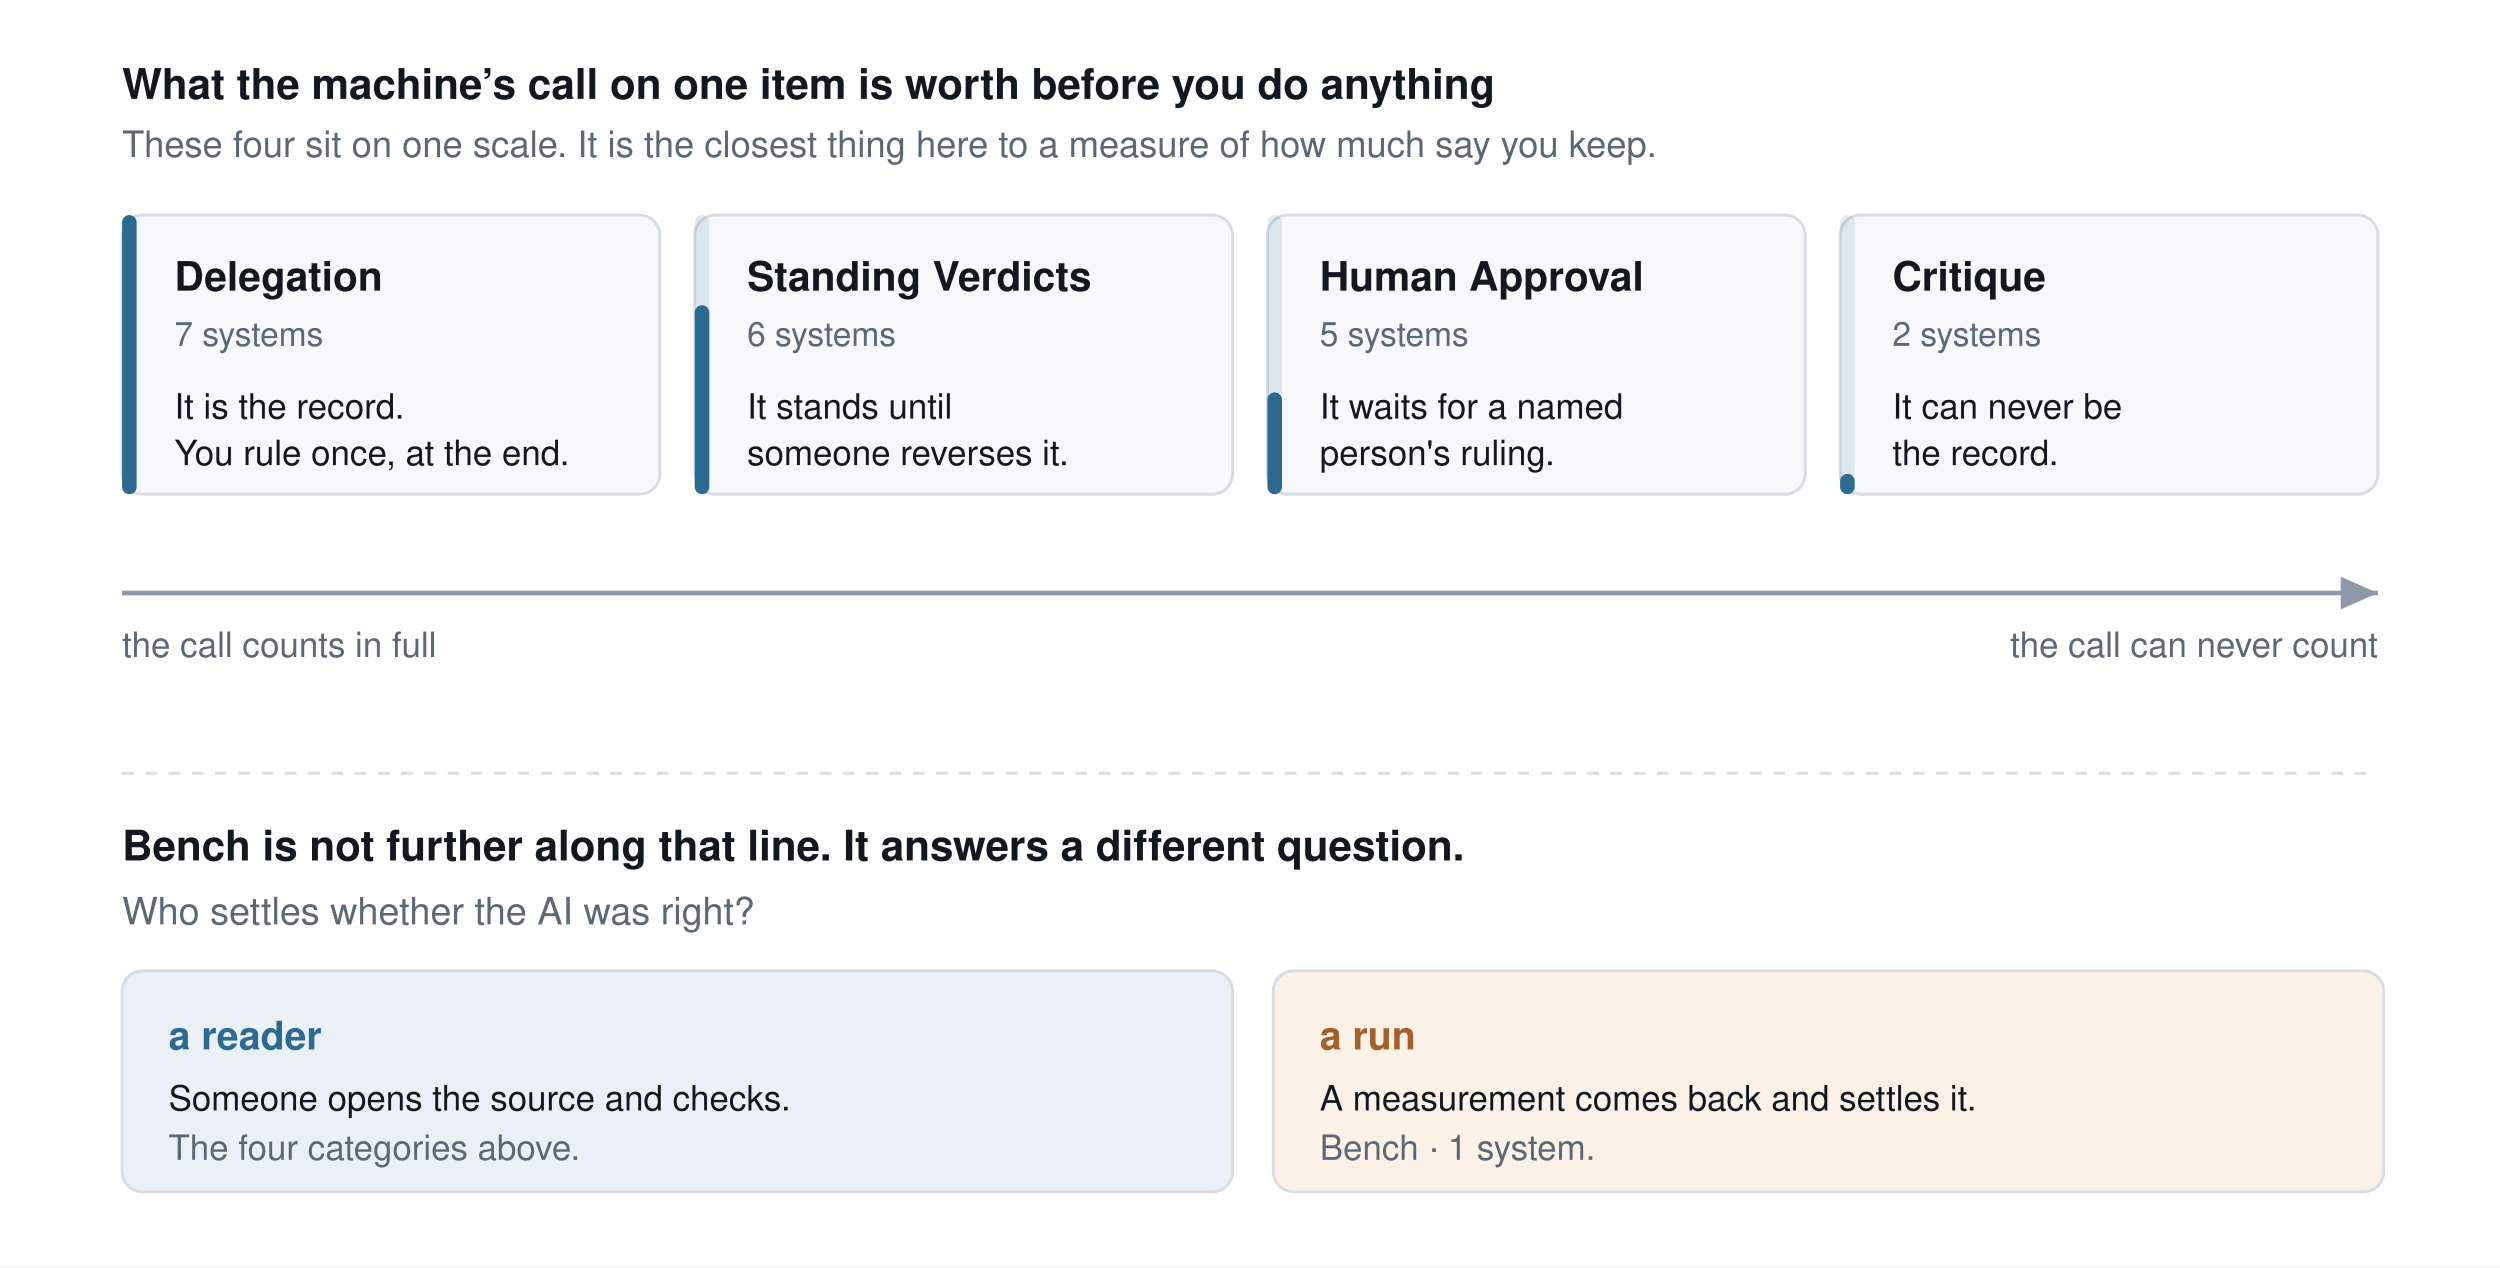
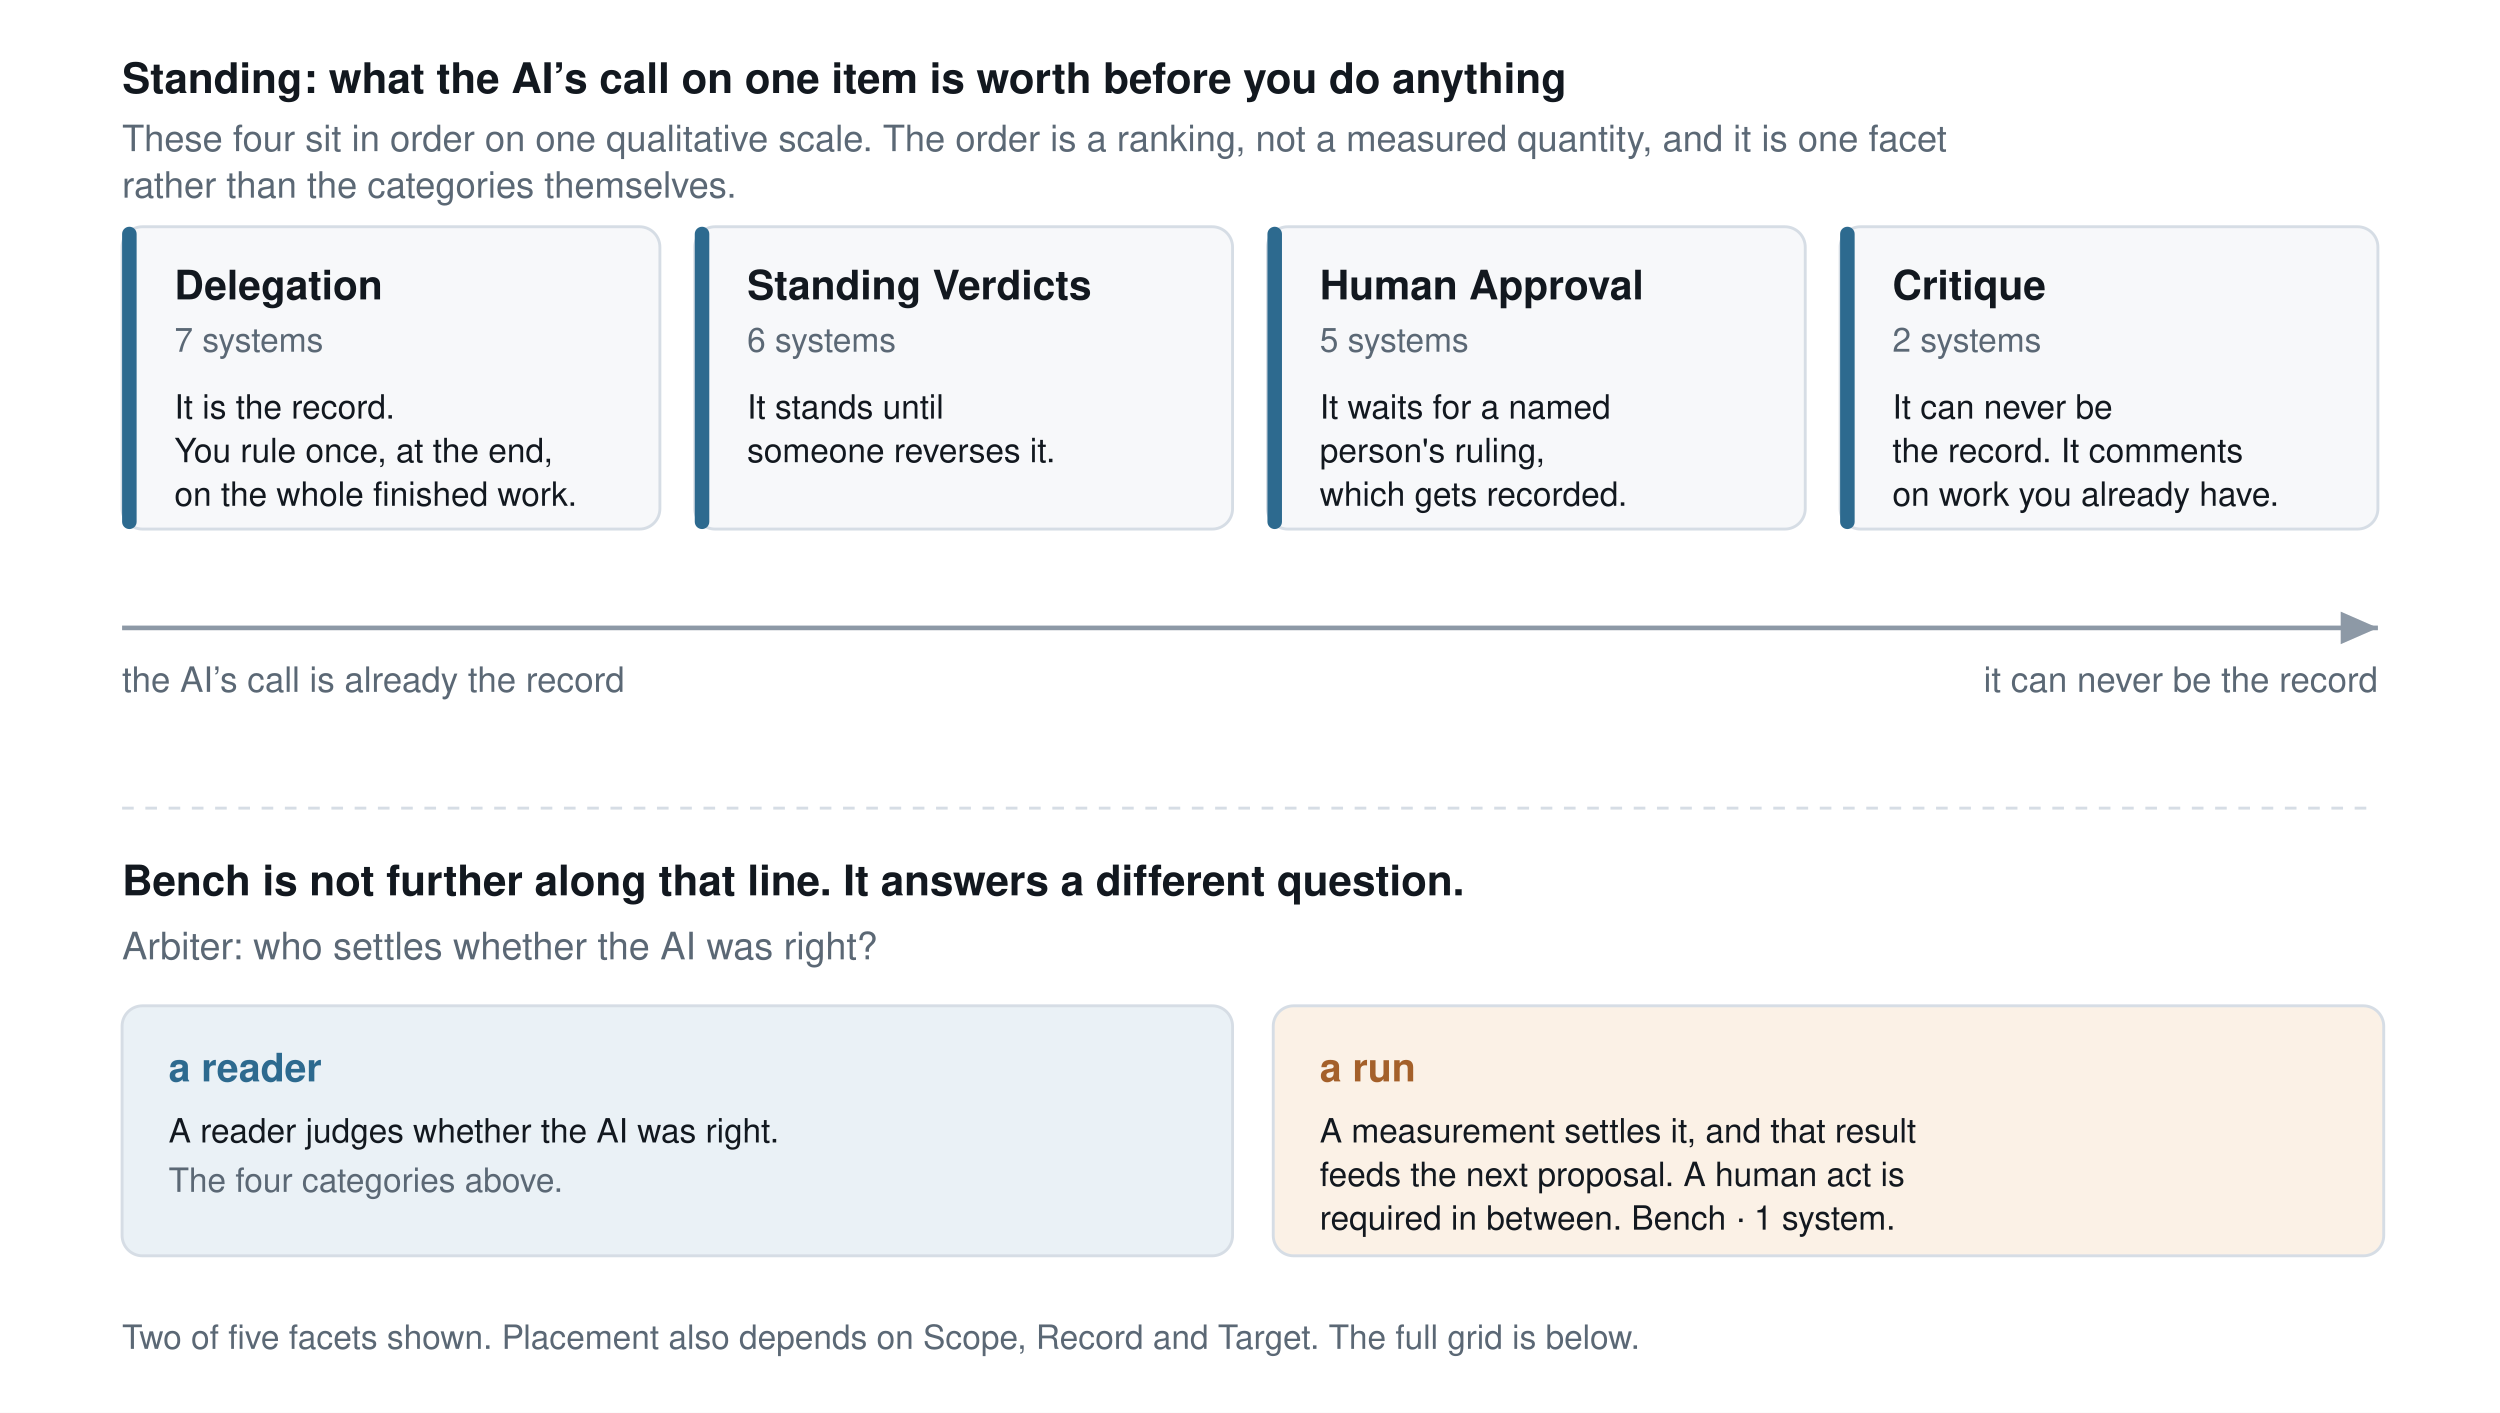
- <svg xmlns="http://www.w3.org/2000/svg" width="860" height="436" viewBox="0 0 860 436" font-family="-apple-system,BlinkMacSystemFont,Segoe UI,Helvetica,Arial,sans-serif" role="img" aria-labelledby="figtitle figdesc">
-   <rect width="860" height="436" fill="#ffffff" />
-   <text x="42" y="34" font-size="14.5" font-weight="600" fill="#12181f">What the machine’s call on one item is worth before you do anything</text>
-   <text x="42" y="54" font-size="12.5" fill="#5b6875">These four sit on one scale. It is the closest thing here to a measure of how much say you keep.</text>
-   <rect x="42" y="74" width="185" height="96" rx="7" fill="#f7f8fa" stroke="#d6dde5" />
-   <rect x="42" y="74" width="5" height="96" rx="2.5" fill="#2d6a8f" opacity="0.13" />
-   <rect x="42" y="74" width="5" height="96" rx="2.5" fill="#2d6a8f" />
-   <text x="60" y="100" font-size="14" font-weight="700" fill="#12181f">Delegation</text>
-   <text x="60" y="119" font-size="11.5" fill="#5b6875">7 systems</text>
-   <text x="60" y="144" font-size="12" fill="#12181f">It is the record.</text>
-   <text x="60" y="160" font-size="12" fill="#12181f">You rule once, at the end.</text>
-   <rect x="239" y="74" width="185" height="96" rx="7" fill="#f7f8fa" stroke="#d6dde5" />
-   <rect x="239" y="74" width="5" height="96" rx="2.5" fill="#2d6a8f" opacity="0.13" />
-   <rect x="239" y="105" width="5" height="65" rx="2.5" fill="#2d6a8f" />
-   <text x="257" y="100" font-size="14" font-weight="700" fill="#12181f">Standing Verdicts</text>
-   <text x="257" y="119" font-size="11.5" fill="#5b6875">6 systems</text>
-   <text x="257" y="144" font-size="12" fill="#12181f">It stands until</text>
-   <text x="257" y="160" font-size="12" fill="#12181f">someone reverses it.</text>
-   <rect x="436" y="74" width="185" height="96" rx="7" fill="#f7f8fa" stroke="#d6dde5" />
-   <rect x="436" y="74" width="5" height="96" rx="2.5" fill="#2d6a8f" opacity="0.13" />
-   <rect x="436" y="135" width="5" height="35" rx="2.5" fill="#2d6a8f" />
-   <text x="454" y="100" font-size="14" font-weight="700" fill="#12181f">Human Approval</text>
-   <text x="454" y="119" font-size="11.5" fill="#5b6875">5 systems</text>
-   <text x="454" y="144" font-size="12" fill="#12181f">It waits for a named</text>
-   <text x="454" y="160" font-size="12" fill="#12181f">person's ruling.</text>
-   <rect x="633" y="74" width="185" height="96" rx="7" fill="#f7f8fa" stroke="#d6dde5" />
-   <rect x="633" y="74" width="5" height="96" rx="2.5" fill="#2d6a8f" opacity="0.13" />
-   <rect x="633" y="163" width="5" height="7" rx="2.5" fill="#2d6a8f" />
-   <text x="651" y="100" font-size="14" font-weight="700" fill="#12181f">Critique</text>
-   <text x="651" y="119" font-size="11.5" fill="#5b6875">2 systems</text>
-   <text x="651" y="144" font-size="12" fill="#12181f">It can never be</text>
-   <text x="651" y="160" font-size="12" fill="#12181f">the record.</text>
+ <svg xmlns="http://www.w3.org/2000/svg" width="860" height="486" viewBox="0 0 860 486" font-family="-apple-system,BlinkMacSystemFont,Segoe UI,Helvetica,Arial,sans-serif" role="img" aria-labelledby="figtitle figdesc">
+   <rect width="860" height="486" fill="#ffffff" />
+   <text x="42" y="32" font-size="14.5" font-weight="600" fill="#12181f">Standing: what the AI’s call on one item is worth before you do anything</text>
+   <text x="42" y="52" font-size="12.5" fill="#5b6875">These four sit in order on one qualitative scale. The order is a ranking, not a measured quantity, and it is one facet</text>
+   <text x="42" y="68" font-size="12.5" fill="#5b6875">rather than the categories themselves.</text>
+   <rect x="42" y="78" width="185" height="104" rx="7" fill="#f7f8fa" stroke="#d6dde5" />
+   <rect x="42" y="78" width="5" height="104" rx="2.5" fill="#2d6a8f" />
+   <text x="60" y="103" font-size="14" font-weight="700" fill="#12181f">Delegation</text>
+   <text x="60" y="121" font-size="11.5" fill="#5b6875">7 systems</text>
+   <text x="60" y="144" font-size="11.5" fill="#12181f">It is the record.</text>
+   <text x="60" y="159" font-size="11.5" fill="#12181f">You rule once, at the end,</text>
+   <text x="60" y="174" font-size="11.5" fill="#12181f">on the whole finished work.</text>
+   <rect x="239" y="78" width="185" height="104" rx="7" fill="#f7f8fa" stroke="#d6dde5" />
+   <rect x="239" y="78" width="5" height="104" rx="2.5" fill="#2d6a8f" />
+   <text x="257" y="103" font-size="14" font-weight="700" fill="#12181f">Standing Verdicts</text>
+   <text x="257" y="121" font-size="11.5" fill="#5b6875">6 systems</text>
+   <text x="257" y="144" font-size="11.5" fill="#12181f">It stands until</text>
+   <text x="257" y="159" font-size="11.5" fill="#12181f">someone reverses it.</text>
+   <rect x="436" y="78" width="185" height="104" rx="7" fill="#f7f8fa" stroke="#d6dde5" />
+   <rect x="436" y="78" width="5" height="104" rx="2.5" fill="#2d6a8f" />
+   <text x="454" y="103" font-size="14" font-weight="700" fill="#12181f">Human Approval</text>
+   <text x="454" y="121" font-size="11.5" fill="#5b6875">5 systems</text>
+   <text x="454" y="144" font-size="11.5" fill="#12181f">It waits for a named</text>
+   <text x="454" y="159" font-size="11.5" fill="#12181f">person's ruling,</text>
+   <text x="454" y="174" font-size="11.5" fill="#12181f">which gets recorded.</text>
+   <rect x="633" y="78" width="185" height="104" rx="7" fill="#f7f8fa" stroke="#d6dde5" />
+   <rect x="633" y="78" width="5" height="104" rx="2.5" fill="#2d6a8f" />
+   <text x="651" y="103" font-size="14" font-weight="700" fill="#12181f">Critique</text>
+   <text x="651" y="121" font-size="11.5" fill="#5b6875">2 systems</text>
+   <text x="651" y="144" font-size="11.5" fill="#12181f">It can never be</text>
+   <text x="651" y="159" font-size="11.5" fill="#12181f">the record. It comments</text>
+   <text x="651" y="174" font-size="11.5" fill="#12181f">on work you already have.</text>
  <defs>
    <marker id="arwlight" markerWidth="9" markerHeight="9" refX="8" refY="4.5" orient="auto">
      <path d="M0,1 L8,4.5 L0,8 z" fill="#8d99a6" />
    </marker>
  </defs>
-   <line x1="42" y1="204" x2="818" y2="204" stroke="#8d99a6" stroke-width="1.6" marker-end="url(#arwlight)" />
-   <text x="42" y="226" font-size="12" fill="#5b6875">the call counts in full</text>
-   <text x="818" y="226" font-size="12" fill="#5b6875" text-anchor="end">the call can never count</text>
-   <line x1="42" y1="266" x2="818" y2="266" stroke="#d6dde5" stroke-width="1" stroke-dasharray="4 4" />
-   <text x="42" y="296" font-size="14.5" font-weight="600" fill="#12181f">Bench is not further along that line. It answers a different question.</text>
-   <text x="42" y="318" font-size="13" fill="#5b6875">Who settles whether the AI was right?</text>
-   <rect x="42" y="334" width="382" height="76" rx="7" fill="#eaf1f6" stroke="#d6dde5" />
-   <text x="58" y="361" font-size="13.5" font-weight="700" fill="#2d6a8f">a reader</text>
-   <text x="58" y="382" font-size="12" fill="#12181f">Someone opens the source and checks.</text>
-   <text x="58" y="399" font-size="12" fill="#5b6875">The four categories above.</text>
-   <rect x="438" y="334" width="382" height="76" rx="7" fill="#fbf1e6" stroke="#d6dde5" />
-   <text x="454" y="361" font-size="13.5" font-weight="700" fill="#a4602a">a run</text>
-   <text x="454" y="382" font-size="12" fill="#12181f">A measurement comes back and settles it.</text>
-   <text x="454" y="399" font-size="12" fill="#5b6875">Bench · 1 system.</text>
+   <line x1="42" y1="216" x2="818" y2="216" stroke="#8d99a6" stroke-width="1.6" marker-end="url(#arwlight)" />
+   <text x="42" y="238" font-size="12" fill="#5b6875">the AI’s call is already the record</text>
+   <text x="818" y="238" font-size="12" fill="#5b6875" text-anchor="end">it can never be the record</text>
+   <line x1="42" y1="278" x2="818" y2="278" stroke="#d6dde5" stroke-width="1" stroke-dasharray="4 4" />
+   <text x="42" y="308" font-size="14.5" font-weight="600" fill="#12181f">Bench is not further along that line. It answers a different question.</text>
+   <text x="42" y="330" font-size="13" fill="#5b6875">Arbiter: who settles whether the AI was right?</text>
+   <rect x="42" y="346" width="382" height="86" rx="7" fill="#eaf1f6" stroke="#d6dde5" />
+   <text x="58" y="372" font-size="13.5" font-weight="700" fill="#2d6a8f">a reader</text>
+   <text x="58" y="393" font-size="11.5" fill="#12181f">A reader judges whether the AI was right.</text>
+   <text x="58" y="410" font-size="11.5" fill="#5b6875">The four categories above.</text>
+   <rect x="438" y="346" width="382" height="86" rx="7" fill="#fbf1e6" stroke="#d6dde5" />
+   <text x="454" y="372" font-size="13.5" font-weight="700" fill="#a4602a">a run</text>
+   <text x="454" y="393" font-size="11.5" fill="#12181f">A measurement settles it, and that result</text>
+   <text x="454" y="408" font-size="11.5" fill="#12181f">feeds the next proposal. A human act is</text>
+   <text x="454" y="423" font-size="11.5" fill="#12181f">required in between. Bench · 1 system.</text>
+   <text x="42" y="464" font-size="11.5" fill="#5b6875">Two of five facets shown. Placement also depends on Scope, Record and Target. The full grid is below.</text>
</svg>
